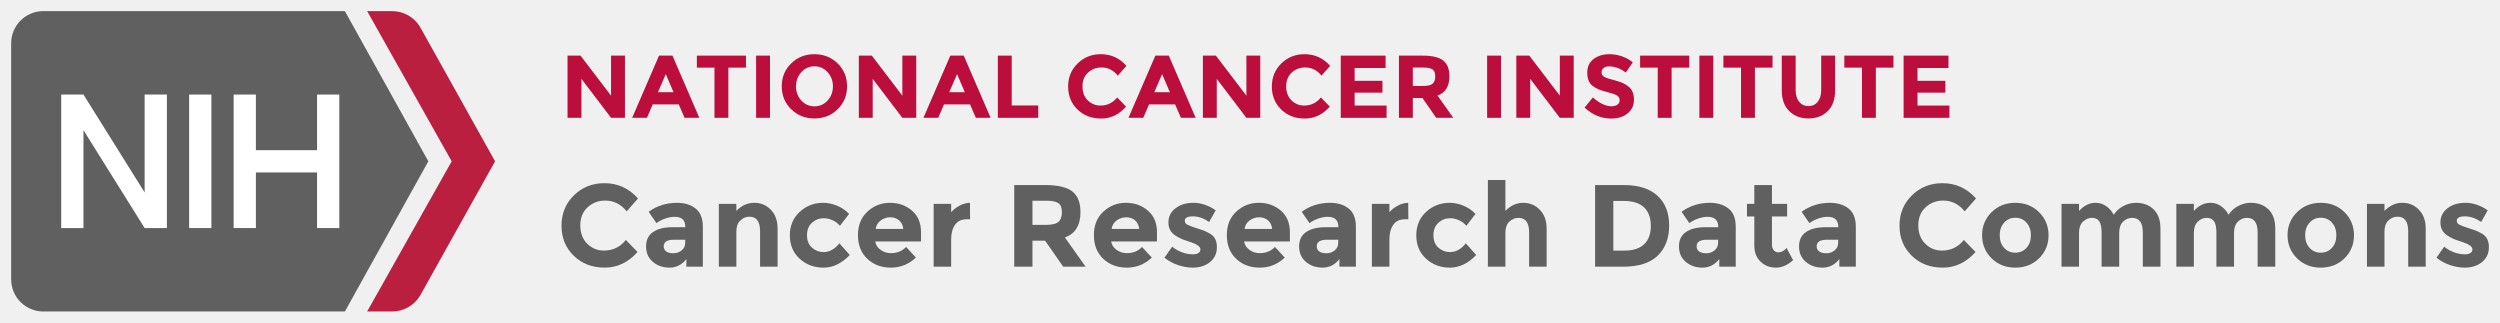
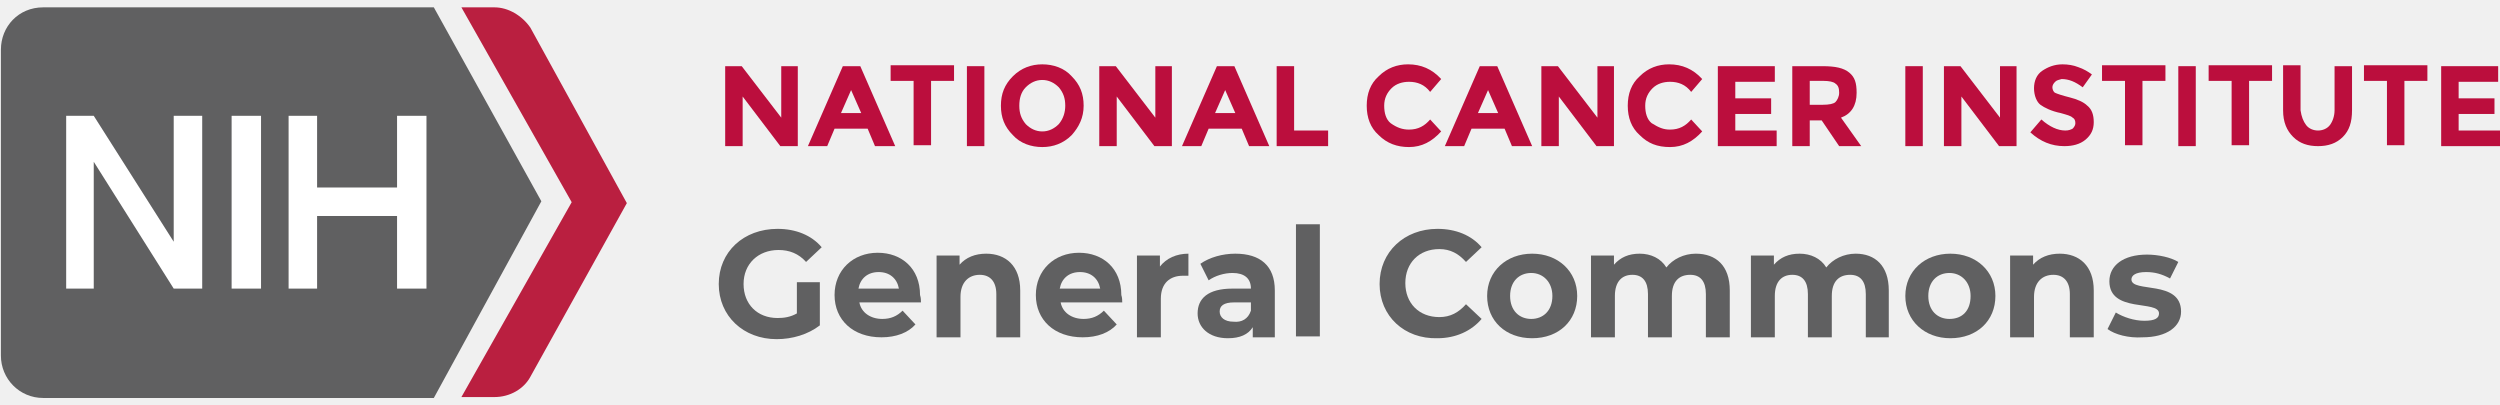
- <svg xmlns="http://www.w3.org/2000/svg" version="1.1" id="Layer_1" x="0px" y="0px" enable-background="new 0 0 496.62 100" xml:space="preserve" viewBox="20.99 21 449.46 58">
-   <g>
-     <g>
-       <path fill="#606061" d="M97.995,50l-15-27H28.764c-3.186,0-5.769,2.59-5.769,5.786v42.428c0,3.195,2.583,5.786,5.769,5.786h54.231    L97.995,50z">
- 			</path>
-       <path fill="#BA1F40" d="M96.496,25.815C95.44,24.069,93.536,23,91.481,23h-4.485l15.201,27L86.995,77h4.486    c2.055,0,3.96-1.069,5.015-2.815L109.995,50L96.496,25.815z">
- 			</path>
-     </g>
-     <g>
-       <rect x="54.995" y="38" fill="#FFFFFF" width="4" height="24" />
-       <polygon fill="#FFFFFF" points="46.995,38 46.995,55.6 35.995,38 31.995,38 31.995,62 35.995,62 35.995,44.4 46.995,62 50.995,62     50.995,38   ">
- 			</polygon>
-       <polygon fill="#FFFFFF" points="77.995,38 77.995,48 66.995,48 66.995,38 62.995,38 62.995,62 66.995,62 66.995,52 77.995,52     77.995,62 81.995,62 81.995,38   ">
- 			</polygon>
-     </g>
-   </g>
-   <g>
-     <g>
-       <path fill="#BB0E3D" d="M130.849,31h2.495v11.184h-2.495l-5.328-7.008v7.008h-2.496V31h2.336l5.488,7.2V31z">
- 			</path>
-       <path fill="#BB0E3D" d="M144.064,42.184l-1.04-2.416h-4.688l-1.04,2.416h-2.656L139.472,31h2.416l4.832,11.184H144.064z     M140.688,34.327l-1.407,3.248h2.8L140.688,34.327z">
- 			</path>
-       <path fill="#BB0E3D" d="M151.936,33.159v9.025h-2.495v-9.025h-3.168V31h8.831v2.159H151.936z" />
-       <path fill="#BB0E3D" d="M156.928,31h2.496v11.184h-2.496V31z" />
-       <path fill="#BB0E3D" d="M171.584,40.64c-1.131,1.104-2.522,1.656-4.176,1.656s-3.046-0.553-4.176-1.656    c-1.131-1.104-1.696-2.478-1.696-4.121c0-1.643,0.565-3.016,1.696-4.12c1.13-1.104,2.522-1.656,4.176-1.656    s3.045,0.553,4.176,1.656c1.131,1.104,1.696,2.478,1.696,4.12C173.28,38.162,172.715,39.535,171.584,40.64z M170.736,36.527    c0-0.997-0.32-1.848-0.96-2.552c-0.641-0.704-1.427-1.056-2.36-1.056s-1.72,0.352-2.36,1.056c-0.64,0.704-0.96,1.555-0.96,2.552    c0,0.998,0.32,1.846,0.96,2.544c0.641,0.699,1.427,1.048,2.36,1.048s1.72-0.349,2.36-1.048    C170.416,38.373,170.736,37.525,170.736,36.527z">
- 			</path>
-       <path fill="#BB0E3D" d="M183.216,31h2.496v11.184h-2.496l-5.328-7.008v7.008h-2.496V31h2.336l5.488,7.2V31z">
- 			</path>
-       <path fill="#BB0E3D" d="M196.432,42.184l-1.04-2.416h-4.688l-1.04,2.416h-2.656L191.84,31h2.416l4.832,11.184H196.432z     M193.056,34.327l-1.408,3.248h2.8L193.056,34.327z">
- 			</path>
-       <path fill="#BB0E3D" d="M200.384,42.184V31h2.496v8.96h4.768v2.224H200.384z" />
-       <path fill="#BB0E3D" d="M218.832,39.976c1.226,0,2.229-0.485,3.008-1.456l1.6,1.648c-1.27,1.429-2.766,2.144-4.488,2.144    s-3.141-0.544-4.256-1.632c-1.114-1.088-1.672-2.461-1.672-4.121c0-1.658,0.568-3.042,1.704-4.152    c1.136-1.108,2.525-1.664,4.168-1.664c1.835,0,3.37,0.699,4.608,2.097l-1.553,1.76c-0.789-0.981-1.771-1.472-2.943-1.472    c-0.939,0-1.742,0.307-2.408,0.92c-0.667,0.613-1,1.439-1,2.479s0.314,1.875,0.944,2.504    C217.173,39.661,217.936,39.976,218.832,39.976z">
- 			</path>
-       <path fill="#BB0E3D" d="M233.296,42.184l-1.04-2.416h-4.688l-1.04,2.416h-2.656L228.704,31h2.416l4.832,11.184H233.296z     M229.92,34.327l-1.408,3.248h2.8L229.92,34.327z">
- 			</path>
-       <path fill="#BB0E3D" d="M245.072,31h2.495v11.184h-2.495l-5.328-7.008v7.008h-2.496V31h2.336l5.488,7.2V31z">
- 			</path>
-       <path fill="#BB0E3D" d="M255.455,39.976c1.227,0,2.229-0.485,3.008-1.456l1.601,1.648c-1.27,1.429-2.766,2.144-4.488,2.144    s-3.142-0.544-4.256-1.632c-1.115-1.088-1.672-2.461-1.672-4.121c0-1.658,0.567-3.042,1.704-4.152    c1.136-1.108,2.524-1.664,4.168-1.664c1.834,0,3.37,0.699,4.607,2.097l-1.552,1.76c-0.79-0.981-1.771-1.472-2.944-1.472    c-0.938,0-1.741,0.307-2.408,0.92c-0.666,0.613-1,1.439-1,2.479s0.315,1.875,0.944,2.504    C253.796,39.661,254.56,39.976,255.455,39.976z">
- 			</path>
-       <path fill="#BB0E3D" d="M270.095,31v2.224h-5.567v2.304h5.008v2.128h-5.008v2.321h5.744v2.208h-8.24V31H270.095z" />
-       <path fill="#BB0E3D" d="M281.567,34.711c0,1.792-0.71,2.949-2.129,3.472l2.832,4h-3.071l-2.48-3.568h-1.728v3.568h-2.496V31h4.24    c1.738,0,2.979,0.293,3.72,0.88S281.567,33.41,281.567,34.711z M278.559,36.04c0.31-0.277,0.464-0.718,0.464-1.32    s-0.159-1.017-0.479-1.24s-0.88-0.336-1.68-0.336h-1.872v3.312h1.823C277.668,36.456,278.249,36.317,278.559,36.04z">
- 			</path>
-       <path fill="#BB0E3D" d="M288.352,31h2.496v11.184h-2.496V31z" />
-       <path fill="#BB0E3D" d="M301.424,31h2.495v11.184h-2.495l-5.328-7.008v7.008H293.6V31h2.336l5.488,7.2V31z">
- 			</path>
-       <path fill="#BB0E3D" d="M309.287,33.231c-0.24,0.197-0.36,0.459-0.36,0.784s0.146,0.584,0.439,0.776    c0.294,0.191,0.971,0.418,2.032,0.68s1.886,0.653,2.473,1.176c0.586,0.522,0.88,1.285,0.88,2.289c0,1.003-0.376,1.816-1.128,2.44    s-1.742,0.936-2.969,0.936c-1.771,0-3.365-0.656-4.783-1.968l1.487-1.824c1.205,1.056,2.32,1.584,3.345,1.584    c0.458,0,0.818-0.099,1.079-0.296c0.262-0.197,0.393-0.464,0.393-0.8s-0.139-0.603-0.416-0.8s-0.827-0.398-1.648-0.601    c-1.301-0.309-2.253-0.712-2.855-1.208s-0.904-1.274-0.904-2.336s0.381-1.88,1.145-2.456c0.762-0.576,1.714-0.864,2.855-0.864    c0.747,0,1.493,0.129,2.24,0.385c0.746,0.256,1.397,0.618,1.952,1.088l-1.265,1.824c-0.971-0.736-1.973-1.104-3.008-1.104    C309.854,32.935,309.526,33.034,309.287,33.231z">
- 			</path>
-       <path fill="#BB0E3D" d="M321.519,33.159v9.025h-2.496v-9.025h-3.168V31h8.832v2.159H321.519z" />
-       <path fill="#BB0E3D" d="M326.51,31h2.496v11.184h-2.496V31z" />
-       <path fill="#BB0E3D" d="M336.494,33.159v9.025h-2.496v-9.025h-3.168V31h8.832v2.159H336.494z" />
-       <path fill="#BB0E3D" d="M344.445,39.296c0.416,0.518,0.977,0.775,1.681,0.775s1.261-0.258,1.672-0.775    c0.41-0.518,0.616-1.225,0.616-2.121V31h2.495v6.256c0,1.622-0.447,2.867-1.344,3.736c-0.896,0.87-2.043,1.305-3.439,1.305    c-1.397,0-2.547-0.438-3.448-1.312c-0.901-0.874-1.353-2.117-1.353-3.728V31h2.496v6.176    C343.821,38.071,344.029,38.778,344.445,39.296z">
- 			</path>
-       <path fill="#BB0E3D" d="M358.237,33.159v9.025h-2.496v-9.025h-3.168V31h8.832v2.159H358.237z" />
-       <path fill="#BB0E3D" d="M371.293,31v2.224h-5.568v2.304h5.008v2.128h-5.008v2.321h5.744v2.208h-8.24V31H371.293z" />
-     </g>
-   </g>
-   <g>
-     <path fill="#606060" d="M129.562,66.049c1.61,0,2.926-0.637,3.948-1.91l2.1,2.162c-1.666,1.877-3.63,2.814-5.891,2.814   s-4.123-0.714-5.586-2.142c-1.463-1.429-2.194-3.23-2.194-5.407s0.746-3.994,2.236-5.45c1.491-1.456,3.314-2.184,5.471-2.184   c2.408,0,4.424,0.917,6.048,2.751l-2.037,2.31c-1.036-1.287-2.323-1.932-3.863-1.932c-1.232,0-2.286,0.402-3.161,1.207   c-0.875,0.806-1.312,1.891-1.312,3.256c0,1.364,0.413,2.46,1.239,3.286S128.386,66.049,129.562,66.049z">
- 		</path>
-     <path fill="#606060" d="M147.349,68.947h-2.961v-1.365c-0.812,1.022-1.816,1.533-3.014,1.533s-2.201-0.347-3.014-1.039   c-0.812-0.693-1.218-1.617-1.218-2.772s0.42-2.02,1.26-2.593c0.841-0.574,1.988-0.861,3.444-0.861h2.353v-0.063   c0-1.203-0.638-1.806-1.911-1.806c-0.546,0-1.124,0.108-1.732,0.325c-0.609,0.218-1.124,0.487-1.544,0.809l-1.407-2.037   c1.484-1.077,3.178-1.616,5.082-1.616c1.372,0,2.492,0.343,3.36,1.028c0.868,0.687,1.302,1.771,1.302,3.255V68.947z    M144.178,64.643v-0.546h-1.974c-1.261,0-1.891,0.392-1.891,1.176c0,0.406,0.15,0.718,0.452,0.935   c0.301,0.217,0.731,0.325,1.291,0.325s1.054-0.171,1.48-0.515C143.964,65.675,144.178,65.217,144.178,64.643z">
- 		</path>
-     <path fill="#606060" d="M153.375,62.647v6.3h-3.149V57.649h3.149v1.26c0.952-0.966,2.023-1.448,3.213-1.448   c1.19,0,2.188,0.42,2.993,1.26c0.805,0.84,1.207,1.96,1.207,3.359v6.867h-3.149v-6.384c0-1.735-0.638-2.604-1.911-2.604   c-0.63,0-1.18,0.228-1.648,0.682C153.61,61.097,153.375,61.766,153.375,62.647z">
- 		</path>
-     <path fill="#606060" d="M169.063,66.322c1.05,0,1.995-0.525,2.835-1.575l1.869,2.101c-1.456,1.512-3.031,2.268-4.726,2.268   c-1.693,0-3.125-0.535-4.294-1.606s-1.754-2.471-1.754-4.2c0-1.729,0.592-3.136,1.774-4.221c1.184-1.085,2.587-1.627,4.211-1.627   c0.812,0,1.634,0.168,2.468,0.504c0.832,0.336,1.564,0.833,2.194,1.49l-1.639,2.143c-0.364-0.434-0.809-0.77-1.333-1.008   c-0.525-0.238-1.047-0.357-1.564-0.357c-0.826,0-1.537,0.27-2.132,0.809s-0.893,1.288-0.893,2.247s0.298,1.704,0.893,2.236   S168.265,66.322,169.063,66.322z">
- 		</path>
-     <path fill="#606060" d="M185.653,67.31c-1.274,1.204-2.77,1.806-4.483,1.806c-1.716,0-3.133-0.528-4.253-1.586   c-1.12-1.057-1.68-2.474-1.68-4.252c0-1.777,0.57-3.191,1.711-4.242c1.142-1.05,2.488-1.574,4.043-1.574   c1.554,0,2.873,0.469,3.958,1.406c1.085,0.938,1.628,2.227,1.628,3.864v1.68h-8.232c0.098,0.616,0.42,1.12,0.966,1.512   c0.547,0.393,1.162,0.589,1.849,0.589c1.105,0,2.016-0.371,2.729-1.113L185.653,67.31z M182.628,60.61   c-0.434-0.363-0.963-0.546-1.585-0.546c-0.624,0-1.194,0.189-1.712,0.567c-0.519,0.378-0.819,0.889-0.903,1.532h4.956   C183.314,61.492,183.062,60.975,182.628,60.61z">
- 		</path>
-     <path fill="#606060" d="M194.787,60.422c-0.938,0-1.638,0.332-2.1,0.997s-0.693,1.544-0.693,2.636v4.893h-3.149V57.649h3.149v1.491   c0.406-0.462,0.914-0.854,1.522-1.176c0.609-0.322,1.229-0.49,1.859-0.504l0.021,2.961H194.787z">
- 		</path>
-     <path fill="#606060" d="M215.241,59.141c0,2.352-0.931,3.871-2.793,4.557l3.717,5.25h-4.031l-3.256-4.683h-2.268v4.683h-3.276   V54.269h5.565c2.281,0,3.909,0.385,4.883,1.155C214.754,56.193,215.241,57.433,215.241,59.141z M211.292,60.884   c0.406-0.364,0.609-0.941,0.609-1.732s-0.21-1.334-0.63-1.628s-1.155-0.441-2.205-0.441h-2.457v4.348h2.394   C210.124,61.43,210.886,61.248,211.292,60.884z">
- 		</path>
-     <path fill="#606060" d="M228.072,67.31c-1.274,1.204-2.77,1.806-4.483,1.806c-1.716,0-3.133-0.528-4.253-1.586   c-1.12-1.057-1.68-2.474-1.68-4.252c0-1.777,0.57-3.191,1.711-4.242c1.142-1.05,2.488-1.574,4.043-1.574   c1.554,0,2.873,0.469,3.958,1.406c1.085,0.938,1.628,2.227,1.628,3.864v1.68h-8.232c0.098,0.616,0.42,1.12,0.966,1.512   c0.547,0.393,1.162,0.589,1.849,0.589c1.105,0,2.016-0.371,2.729-1.113L228.072,67.31z M225.047,60.61   c-0.434-0.363-0.963-0.546-1.585-0.546c-0.624,0-1.194,0.189-1.712,0.567c-0.519,0.378-0.819,0.889-0.903,1.532h4.956   C225.733,61.492,225.481,60.975,225.047,60.61z">
- 		</path>
-     <path fill="#606060" d="M239.768,65.43c0,1.113-0.409,2.006-1.229,2.678s-1.858,1.008-3.118,1.008c-0.841,0-1.716-0.15-2.625-0.451   c-0.91-0.301-1.729-0.746-2.457-1.334l1.386-1.974c1.176,0.91,2.429,1.365,3.759,1.365c0.406,0,0.728-0.081,0.966-0.242   c0.238-0.16,0.357-0.374,0.357-0.641c0-0.266-0.165-0.511-0.494-0.734s-0.805-0.434-1.428-0.63s-1.099-0.364-1.428-0.504   s-0.703-0.343-1.124-0.609c-0.854-0.531-1.28-1.319-1.28-2.362s0.42-1.894,1.26-2.552c0.84-0.657,1.925-0.986,3.255-0.986   s2.66,0.448,3.99,1.344l-1.176,2.1c-0.98-0.672-1.957-1.008-2.93-1.008c-0.974,0-1.46,0.267-1.46,0.798   c0,0.294,0.154,0.525,0.462,0.693c0.309,0.168,0.819,0.364,1.533,0.588s1.222,0.396,1.522,0.515s0.662,0.305,1.082,0.557   C239.375,63.522,239.768,64.316,239.768,65.43z">
- 		</path>
-     <path fill="#606060" d="M251.969,67.31c-1.274,1.204-2.77,1.806-4.483,1.806c-1.716,0-3.133-0.528-4.253-1.586   c-1.12-1.057-1.68-2.474-1.68-4.252c0-1.777,0.57-3.191,1.711-4.242c1.142-1.05,2.488-1.574,4.043-1.574   c1.554,0,2.873,0.469,3.958,1.406c1.085,0.938,1.628,2.227,1.628,3.864v1.68h-8.232c0.098,0.616,0.42,1.12,0.966,1.512   c0.547,0.393,1.162,0.589,1.849,0.589c1.105,0,2.016-0.371,2.729-1.113L251.969,67.31z M248.945,60.61   c-0.434-0.363-0.963-0.546-1.585-0.546c-0.624,0-1.194,0.189-1.712,0.567c-0.519,0.378-0.819,0.889-0.903,1.532h4.956   C249.63,61.492,249.378,60.975,248.945,60.61z">
- 		</path>
-     <path fill="#606060" d="M264.757,68.947h-2.961v-1.365c-0.812,1.022-1.816,1.533-3.014,1.533s-2.201-0.347-3.014-1.039   c-0.812-0.693-1.218-1.617-1.218-2.772s0.42-2.02,1.26-2.593c0.841-0.574,1.988-0.861,3.444-0.861h2.353v-0.063   c0-1.203-0.638-1.806-1.911-1.806c-0.546,0-1.124,0.108-1.732,0.325c-0.609,0.218-1.124,0.487-1.544,0.809l-1.407-2.037   c1.484-1.077,3.178-1.616,5.082-1.616c1.372,0,2.492,0.343,3.36,1.028c0.868,0.687,1.302,1.771,1.302,3.255V68.947z    M261.586,64.643v-0.546h-1.974c-1.261,0-1.891,0.392-1.891,1.176c0,0.406,0.15,0.718,0.452,0.935   c0.301,0.217,0.731,0.325,1.291,0.325s1.054-0.171,1.48-0.515C261.373,65.675,261.586,65.217,261.586,64.643z">
- 		</path>
-     <path fill="#606060" d="M273.577,60.422c-0.938,0-1.638,0.332-2.1,0.997s-0.693,1.544-0.693,2.636v4.893h-3.149V57.649h3.149v1.491   c0.406-0.462,0.914-0.854,1.522-1.176c0.609-0.322,1.229-0.49,1.859-0.504l0.021,2.961H273.577z">
- 		</path>
-     <path fill="#606060" d="M281.683,66.322c1.05,0,1.995-0.525,2.835-1.575l1.869,2.101c-1.456,1.512-3.031,2.268-4.726,2.268   c-1.693,0-3.125-0.535-4.294-1.606s-1.754-2.471-1.754-4.2c0-1.729,0.592-3.136,1.774-4.221c1.184-1.085,2.587-1.627,4.211-1.627   c0.812,0,1.634,0.168,2.468,0.504c0.832,0.336,1.564,0.833,2.194,1.49l-1.639,2.143c-0.364-0.434-0.809-0.77-1.333-1.008   c-0.525-0.238-1.047-0.357-1.564-0.357c-0.826,0-1.537,0.27-2.132,0.809s-0.893,1.288-0.893,2.247s0.298,1.704,0.893,2.236   S280.885,66.322,281.683,66.322z">
- 		</path>
-     <path fill="#606060" d="M291.636,62.857v6.09h-3.149V53.365h3.149v5.544c0.952-0.966,2.02-1.448,3.203-1.448   c1.183,0,2.18,0.42,2.992,1.26c0.812,0.84,1.218,1.96,1.218,3.359v6.867H295.9v-6.174c0-1.735-0.638-2.604-1.911-2.604   c-0.63,0-1.18,0.228-1.648,0.682C291.871,61.307,291.636,61.976,291.636,62.857z">
- 		</path>
-     <path fill="#606060" d="M318.978,56.19c1.4,1.28,2.101,3.062,2.101,5.344c0,2.282-0.683,4.088-2.048,5.418   s-3.447,1.995-6.247,1.995h-5.02V54.269h5.188C315.569,54.269,317.579,54.909,318.978,56.19z M316.574,64.915   c0.805-0.756,1.208-1.854,1.208-3.297c0-1.441-0.403-2.551-1.208-3.328s-2.04-1.166-3.706-1.166h-1.827v8.925h2.079   C314.618,66.049,315.769,65.671,316.574,64.915z">
- 		</path>
-     <path fill="#606060" d="M333.049,68.947h-2.961v-1.365c-0.812,1.022-1.816,1.533-3.014,1.533s-2.201-0.347-3.014-1.039   c-0.812-0.693-1.218-1.617-1.218-2.772s0.42-2.02,1.26-2.593c0.841-0.574,1.988-0.861,3.444-0.861h2.353v-0.063   c0-1.203-0.638-1.806-1.911-1.806c-0.546,0-1.124,0.108-1.732,0.325c-0.609,0.218-1.124,0.487-1.544,0.809l-1.407-2.037   c1.484-1.077,3.178-1.616,5.082-1.616c1.372,0,2.492,0.343,3.36,1.028c0.868,0.687,1.302,1.771,1.302,3.255V68.947z    M329.878,64.643v-0.546h-1.974c-1.261,0-1.891,0.392-1.891,1.176c0,0.406,0.15,0.718,0.452,0.935   c0.301,0.217,0.731,0.325,1.291,0.325s1.054-0.171,1.48-0.515C329.665,65.675,329.878,65.217,329.878,64.643z">
- 		</path>
-     <path fill="#606060" d="M339.559,59.918v5.061c0,0.434,0.112,0.773,0.336,1.019s0.49,0.367,0.798,0.367   c0.588,0,1.085-0.266,1.491-0.798l1.176,2.205c-0.979,0.896-2.013,1.344-3.098,1.344s-2.002-0.357-2.751-1.071   s-1.123-1.687-1.123-2.919v-5.207h-1.323v-2.269h1.323v-3.381h3.171v3.381h2.73v2.269H339.559z">
- 		</path>
-     <path fill="#606060" d="M354.636,68.947h-2.961v-1.365c-0.812,1.022-1.816,1.533-3.014,1.533s-2.201-0.347-3.014-1.039   c-0.812-0.693-1.218-1.617-1.218-2.772s0.42-2.02,1.26-2.593c0.841-0.574,1.988-0.861,3.444-0.861h2.353v-0.063   c0-1.203-0.638-1.806-1.911-1.806c-0.546,0-1.124,0.108-1.732,0.325c-0.609,0.218-1.124,0.487-1.544,0.809l-1.407-2.037   c1.484-1.077,3.178-1.616,5.082-1.616c1.372,0,2.492,0.343,3.36,1.028c0.868,0.687,1.302,1.771,1.302,3.255V68.947z    M351.465,64.643v-0.546h-1.974c-1.261,0-1.891,0.392-1.891,1.176c0,0.406,0.15,0.718,0.452,0.935   c0.301,0.217,0.731,0.325,1.291,0.325s1.054-0.171,1.48-0.515C351.251,65.675,351.465,65.217,351.465,64.643z">
- 		</path>
-     <path fill="#606060" d="M370.113,66.049c1.61,0,2.926-0.637,3.948-1.91l2.1,2.162c-1.666,1.877-3.63,2.814-5.891,2.814   s-4.123-0.714-5.586-2.142c-1.463-1.429-2.194-3.23-2.194-5.407s0.746-3.994,2.236-5.45c1.491-1.456,3.314-2.184,5.471-2.184   c2.408,0,4.424,0.917,6.048,2.751l-2.037,2.31c-1.036-1.287-2.323-1.932-3.863-1.932c-1.232,0-2.286,0.402-3.161,1.207   c-0.875,0.806-1.312,1.891-1.312,3.256c0,1.364,0.413,2.46,1.239,3.286S368.937,66.049,370.113,66.049z">
- 		</path>
-     <path fill="#606060" d="M389.286,63.298c0,1.639-0.567,3.018-1.701,4.138s-2.559,1.68-4.273,1.68s-3.14-0.56-4.273-1.68   s-1.701-2.499-1.701-4.138c0-1.638,0.567-3.02,1.701-4.146s2.559-1.69,4.273-1.69s3.14,0.563,4.273,1.69   S389.286,61.66,389.286,63.298z M380.507,63.298c0,0.925,0.263,1.677,0.788,2.258c0.524,0.581,1.196,0.872,2.016,0.872   s1.491-0.291,2.016-0.872c0.525-0.581,0.788-1.333,0.788-2.258c0-0.924-0.263-1.68-0.788-2.268   c-0.524-0.588-1.196-0.882-2.016-0.882s-1.491,0.294-2.016,0.882C380.77,61.618,380.507,62.374,380.507,63.298z">
- 		</path>
-     <path fill="#606060" d="M401.991,62.857v6.09h-3.171v-6.174c0-0.896-0.137-1.554-0.41-1.974c-0.272-0.42-0.714-0.63-1.322-0.63   c-0.609,0-1.148,0.228-1.617,0.682c-0.47,0.455-0.704,1.124-0.704,2.006v6.09h-3.149V57.649h3.149v1.281   c0.868-0.979,1.862-1.47,2.982-1.47c0.714,0,1.361,0.21,1.942,0.63s1.019,0.931,1.312,1.532c0.434-0.686,1.019-1.218,1.754-1.596   c0.734-0.378,1.473-0.566,2.215-0.566c1.33,0,2.401,0.396,3.213,1.187c0.812,0.791,1.219,1.936,1.219,3.433v6.867h-3.171v-6.174   c0-1.735-0.638-2.604-1.911-2.604c-0.63,0-1.177,0.228-1.639,0.682C402.221,61.307,401.991,61.976,401.991,62.857z">
- 		</path>
-     <path fill="#606060" d="M422.633,62.857v6.09h-3.171v-6.174c0-0.896-0.137-1.554-0.41-1.974c-0.272-0.42-0.714-0.63-1.322-0.63   c-0.609,0-1.148,0.228-1.617,0.682c-0.47,0.455-0.704,1.124-0.704,2.006v6.09h-3.149V57.649h3.149v1.281   c0.868-0.979,1.862-1.47,2.982-1.47c0.714,0,1.361,0.21,1.942,0.63s1.019,0.931,1.312,1.532c0.434-0.686,1.019-1.218,1.754-1.596   c0.734-0.378,1.473-0.566,2.215-0.566c1.33,0,2.401,0.396,3.213,1.187c0.812,0.791,1.219,1.936,1.219,3.433v6.867h-3.171v-6.174   c0-1.735-0.638-2.604-1.911-2.604c-0.63,0-1.177,0.228-1.639,0.682C422.864,61.307,422.633,61.976,422.633,62.857z">
- 		</path>
-     <path fill="#606060" d="M444.2,63.298c0,1.639-0.567,3.018-1.701,4.138s-2.559,1.68-4.273,1.68s-3.14-0.56-4.273-1.68   s-1.701-2.499-1.701-4.138c0-1.638,0.567-3.02,1.701-4.146s2.559-1.69,4.273-1.69s3.14,0.563,4.273,1.69S444.2,61.66,444.2,63.298z    M435.421,63.298c0,0.925,0.263,1.677,0.788,2.258c0.524,0.581,1.196,0.872,2.016,0.872s1.491-0.291,2.016-0.872   c0.525-0.581,0.788-1.333,0.788-2.258c0-0.924-0.263-1.68-0.788-2.268c-0.524-0.588-1.196-0.882-2.016-0.882   s-1.491,0.294-2.016,0.882C435.684,61.618,435.421,62.374,435.421,63.298z">
- 		</path>
-     <path fill="#606060" d="M449.68,62.647v6.3h-3.149V57.649h3.149v1.26c0.952-0.966,2.023-1.448,3.213-1.448   c1.19,0,2.188,0.42,2.993,1.26c0.805,0.84,1.207,1.96,1.207,3.359v6.867h-3.149v-6.384c0-1.735-0.638-2.604-1.911-2.604   c-0.63,0-1.18,0.228-1.648,0.682C449.915,61.097,449.68,61.766,449.68,62.647z">
- 		</path>
-     <path fill="#606060" d="M468.455,65.43c0,1.113-0.409,2.006-1.229,2.678s-1.858,1.008-3.118,1.008c-0.841,0-1.716-0.15-2.625-0.451   c-0.91-0.301-1.729-0.746-2.457-1.334l1.386-1.974c1.176,0.91,2.429,1.365,3.759,1.365c0.406,0,0.728-0.081,0.966-0.242   c0.238-0.16,0.357-0.374,0.357-0.641c0-0.266-0.165-0.511-0.494-0.734s-0.805-0.434-1.428-0.63s-1.099-0.364-1.428-0.504   s-0.703-0.343-1.124-0.609c-0.854-0.531-1.28-1.319-1.28-2.362s0.42-1.894,1.26-2.552c0.84-0.657,1.925-0.986,3.255-0.986   s2.66,0.448,3.99,1.344l-1.176,2.1c-0.98-0.672-1.957-1.008-2.93-1.008c-0.974,0-1.46,0.267-1.46,0.798   c0,0.294,0.154,0.525,0.462,0.693c0.309,0.168,0.819,0.364,1.533,0.588s1.222,0.396,1.522,0.515s0.662,0.305,1.082,0.557   C468.062,63.522,468.455,64.316,468.455,65.43z">
- 		</path>
-   </g>
+ <svg xmlns="http://www.w3.org/2000/svg" width="272" height="44" viewBox="0 0 272 44" fill="none">
+   <path d="M86.8 30.7H89.2V35.4C87.9 36.4 86.2 36.9 84.5 36.9C80.9 36.9 78.2 34.4 78.2 30.9C78.2 27.4 80.9 24.9 84.6 24.9C86.6 24.9 88.3 25.6 89.4 26.9L87.7 28.5C86.9 27.6 85.9 27.2 84.7 27.2C82.5 27.2 80.9 28.7 80.9 30.9C80.9 33.1 82.4 34.6 84.6 34.6C85.3 34.6 86 34.5 86.7 34.1V30.7H86.8Z" fill="#606061" />
+   <path d="M100.2 32.9H93.5C93.7 34 94.7 34.7 96 34.7C96.9 34.7 97.6 34.4 98.2 33.8L99.6 35.3C98.8 36.2 97.5 36.7 95.9 36.7C92.8 36.7 90.8 34.8 90.8 32.1C90.8 29.4 92.8 27.5 95.5 27.5C98.1 27.5 100.1 29.2 100.1 32.1C100.2 32.4 100.2 32.7 100.2 32.9ZM93.4 31.4H97.8C97.6 30.3 96.8 29.6 95.6 29.6C94.4 29.6 93.6 30.3 93.4 31.4Z" fill="#606061" />
+   <path d="M111 31.6V36.7H108.4V32C108.4 30.6 107.7 29.9 106.6 29.9C105.4 29.9 104.5 30.7 104.5 32.3V36.7H101.9V27.8H104.4V28.8C105.1 28 106.1 27.6 107.3 27.6C109.4 27.6 111 28.9 111 31.6Z" fill="#606061" />
+   <path d="M122.1 32.9H115.4C115.6 34 116.6 34.7 117.9 34.7C118.8 34.7 119.5 34.4 120.1 33.8L121.5 35.3C120.7 36.2 119.4 36.7 117.8 36.7C114.7 36.7 112.7 34.8 112.7 32.1C112.7 29.4 114.7 27.5 117.4 27.5C120 27.5 122 29.2 122 32.1C122.1 32.4 122.1 32.7 122.1 32.9ZM115.3 31.4H119.7C119.5 30.3 118.7 29.6 117.5 29.6C116.3 29.6 115.5 30.3 115.3 31.4Z" fill="#606061" />
+   <path d="M129.3 27.6V30C129.1 30 128.9 30 128.7 30C127.3 30 126.3 30.8 126.3 32.5V36.7H123.7V27.8H126.2V29C126.9 28.1 128 27.6 129.3 27.6Z" fill="#606061" />
+   <path d="M138.7 31.6V36.7H136.3V35.6C135.8 36.4 134.9 36.8 133.6 36.8C131.5 36.8 130.3 35.6 130.3 34.1C130.3 32.5 131.4 31.4 134.1 31.4H136.1C136.1 30.3 135.4 29.7 134.1 29.7C133.2 29.7 132.2 30 131.5 30.5L130.6 28.7C131.6 28 133 27.6 134.4 27.6C137.1 27.6 138.7 28.9 138.7 31.6ZM136.1 33.8V32.9H134.3C133.1 32.9 132.7 33.3 132.7 33.9C132.7 34.5 133.2 35 134.2 35C135.1 35.1 135.8 34.7 136.1 33.8Z" fill="#606061" />
+   <path d="M141 24.4H143.6V36.6H141V24.4Z" fill="#606061" />
+   <path d="M150.1 30.9C150.1 27.4 152.8 24.9 156.4 24.9C158.4 24.9 160.1 25.6 161.2 26.9L159.5 28.5C158.7 27.6 157.8 27.1 156.6 27.1C154.4 27.1 152.9 28.6 152.9 30.8C152.9 33 154.4 34.5 156.6 34.5C157.8 34.5 158.7 34 159.5 33.1L161.2 34.7C160.1 36 158.4 36.8 156.4 36.8C152.8 36.9 150.1 34.4 150.1 30.9Z" fill="#606061" />
+   <path d="M161.8 32.2C161.8 29.5 163.9 27.6 166.7 27.6C169.5 27.6 171.6 29.5 171.6 32.2C171.6 34.9 169.6 36.8 166.7 36.8C163.8 36.8 161.8 34.9 161.8 32.2ZM168.9 32.2C168.9 30.7 167.9 29.7 166.6 29.7C165.3 29.7 164.3 30.6 164.3 32.2C164.3 33.8 165.3 34.7 166.6 34.7C167.9 34.7 168.9 33.8 168.9 32.2Z" fill="#606061" />
+   <path d="M188.2 31.6V36.7H185.6V32C185.6 30.6 185 29.9 183.9 29.9C182.7 29.9 181.9 30.6 181.9 32.2V36.7H179.3V32C179.3 30.6 178.7 29.9 177.6 29.9C176.5 29.9 175.7 30.6 175.7 32.2V36.7H173.1V27.8H175.6V28.8C176.3 28 177.2 27.6 178.4 27.6C179.6 27.6 180.7 28.1 181.3 29.1C182 28.2 183.2 27.6 184.5 27.6C186.7 27.6 188.2 28.9 188.2 31.6Z" fill="#606061" />
+   <path d="M205.5 31.6V36.7H203V32C203 30.6 202.4 29.9 201.3 29.9C200.1 29.9 199.3 30.6 199.3 32.2V36.7H196.7V32C196.7 30.6 196.1 29.9 195 29.9C193.9 29.9 193.1 30.6 193.1 32.2V36.7H190.5V27.8H193V28.8C193.7 28 194.6 27.6 195.8 27.6C197 27.6 198.1 28.1 198.7 29.1C199.4 28.2 200.6 27.6 201.9 27.6C204 27.6 205.5 28.9 205.5 31.6Z" fill="#606061" />
+   <path d="M207.3 32.2C207.3 29.5 209.4 27.6 212.2 27.6C215 27.6 217.1 29.5 217.1 32.2C217.1 34.9 215.1 36.8 212.2 36.8C209.4 36.8 207.3 34.9 207.3 32.2ZM214.4 32.2C214.4 30.7 213.4 29.7 212.1 29.7C210.8 29.7 209.8 30.6 209.8 32.2C209.8 33.8 210.8 34.7 212.1 34.7C213.5 34.7 214.4 33.8 214.4 32.2Z" fill="#606061" />
+   <path d="M227.8 31.6V36.7H225.2V32C225.2 30.6 224.5 29.9 223.4 29.9C222.2 29.9 221.3 30.7 221.3 32.3V36.7H218.7V27.8H221.2V28.8C221.9 28 222.9 27.6 224.1 27.6C226.2 27.6 227.8 28.9 227.8 31.6Z" fill="#606061" />
+   <path d="M229.3 35.8L230.2 34C231 34.5 232.2 34.9 233.3 34.9C234.5 34.9 234.9 34.6 234.9 34.1C234.9 32.6 229.5 34.1 229.5 30.6C229.5 28.9 231 27.7 233.6 27.7C234.8 27.7 236.2 28 237 28.5L236.1 30.3C235.2 29.8 234.4 29.6 233.5 29.6C232.3 29.6 231.9 30 231.9 30.4C231.9 31.9 237.3 30.4 237.3 33.9C237.3 35.5 235.8 36.7 233.1 36.7C231.6 36.8 230.1 36.4 229.3 35.8Z" fill="#606061" />
+   <path d="M84.9 7.2H86.8V15.9H84.9L80.8 10.5V15.9H78.9V7.2H80.7L85 12.8V7.2H84.9Z" fill="#BB0E3D" />
+   <path d="M95.2 15.9L94.4 14H90.8L90 15.9H87.9L91.7 7.2H93.6L97.4 15.9H95.2ZM92.6 9.8L91.5 12.3H93.7L92.6 9.8Z" fill="#BB0E3D" />
+   <path d="M101.3 8.8V15.8H99.4V8.8H96.9V7.1H103.8V8.8H101.3Z" fill="#BB0E3D" />
+   <path d="M105.2 7.2H107.1V15.9H105.2V7.2Z" fill="#BB0E3D" />
+   <path d="M116.6 14.7C115.7 15.6 114.6 16 113.4 16C112.2 16 111 15.6 110.2 14.7C109.3 13.8 108.9 12.8 108.9 11.5C108.9 10.2 109.3 9.2 110.2 8.3C111.1 7.4 112.2 7 113.4 7C114.6 7 115.8 7.4 116.6 8.3C117.5 9.2 117.9 10.2 117.9 11.5C117.9 12.8 117.4 13.8 116.6 14.7ZM115.9 11.5C115.9 10.7 115.7 10.1 115.2 9.5C114.7 9 114.1 8.7 113.4 8.7C112.7 8.7 112.1 9 111.6 9.5C111.1 10 110.9 10.7 110.9 11.5C110.9 12.3 111.1 12.9 111.6 13.5C112.1 14 112.7 14.3 113.4 14.3C114.1 14.3 114.7 14 115.2 13.5C115.7 12.9 115.9 12.2 115.9 11.5Z" fill="#BB0E3D" />
+   <path d="M125.6 7.2H127.5V15.9H125.6L121.5 10.5V15.9H119.6V7.2H121.4L125.7 12.8V7.2H125.6Z" fill="#BB0E3D" />
+   <path d="M135.9 15.9L135.1 14H131.5L130.7 15.9H128.6L132.4 7.2H134.3L138.1 15.9H135.9ZM133.3 9.8L132.2 12.3H134.4L133.3 9.8Z" fill="#BB0E3D" />
+   <path d="M138.9 15.9V7.2H140.8V14.2H144.5V15.9H138.9Z" fill="#BB0E3D" />
+   <path d="M153.3 14.1C154.3 14.1 155 13.7 155.6 13L156.8 14.3C155.8 15.4 154.7 16 153.3 16C152 16 150.9 15.6 150 14.7C149.1 13.9 148.7 12.8 148.7 11.5C148.7 10.2 149.1 9.1 150 8.3C150.9 7.4 152 7 153.2 7C154.6 7 155.8 7.5 156.8 8.6L155.6 10C155 9.2 154.2 8.9 153.3 8.9C152.6 8.9 151.9 9.1 151.4 9.6C150.9 10.1 150.6 10.7 150.6 11.5C150.6 12.3 150.8 13 151.3 13.4C152 13.9 152.6 14.1 153.3 14.1Z" fill="#BB0E3D" />
+   <path d="M164.5 15.9L163.7 14H160.1L159.3 15.9H157.2L161 7.2H162.9L166.7 15.9H164.5ZM161.9 9.8L160.8 12.3H163L161.9 9.8Z" fill="#BB0E3D" />
+   <path d="M173.7 7.2H175.6V15.9H173.7L169.6 10.5V15.9H167.7V7.2H169.5L173.8 12.8V7.2H173.7Z" fill="#BB0E3D" />
+   <path d="M181.7 14.1C182.7 14.1 183.4 13.7 184 13L185.2 14.3C184.2 15.4 183.1 16 181.7 16C180.3 16 179.3 15.6 178.4 14.7C177.5 13.9 177.1 12.8 177.1 11.5C177.1 10.2 177.5 9.1 178.4 8.3C179.3 7.4 180.4 7 181.6 7C183 7 184.2 7.5 185.2 8.6L184 10C183.4 9.2 182.6 8.9 181.7 8.9C181 8.9 180.3 9.1 179.8 9.6C179.3 10.1 179 10.7 179 11.5C179 12.3 179.2 13 179.7 13.4C180.5 13.9 181 14.1 181.7 14.1Z" fill="#BB0E3D" />
+   <path d="M193.1 7.2V8.9H188.8V10.7H192.7V12.4H188.8V14.2H193.3V15.9H186.9V7.2H193.1Z" fill="#BB0E3D" />
+   <path d="M202 10.1C202 11.5 201.4 12.4 200.3 12.8L202.5 15.9H200.1L198.2 13.1H196.9V15.9H195V7.2H198.3C199.7 7.2 200.6 7.4 201.2 7.9C201.8 8.4 202 9 202 10.1ZM199.7 11.1C199.9 10.9 200.1 10.5 200.1 10.1C200.1 9.6 200 9.3 199.7 9.1C199.5 8.9 199 8.8 198.4 8.8H196.9V11.4H198.3C199 11.4 199.5 11.3 199.7 11.1Z" fill="#BB0E3D" />
+   <path d="M207.3 7.2H209.2V15.9H207.3V7.2Z" fill="#BB0E3D" />
+   <path d="M217.5 7.2H219.4V15.9H217.5L213.4 10.5V15.9H211.5V7.2H213.3L217.6 12.8V7.2H217.5Z" fill="#BB0E3D" />
+   <path d="M223.6 8.9C223.4 9.1 223.3 9.3 223.3 9.5C223.3 9.7 223.4 10 223.6 10.1C223.8 10.2 224.4 10.4 225.2 10.6C226 10.8 226.7 11.1 227.1 11.5C227.6 11.9 227.8 12.5 227.8 13.3C227.8 14.1 227.5 14.7 226.9 15.2C226.3 15.7 225.5 15.9 224.6 15.9C223.2 15.9 222 15.4 220.9 14.4L222.1 13C223 13.8 223.9 14.2 224.7 14.2C225.1 14.2 225.3 14.1 225.5 14C225.7 13.8 225.8 13.6 225.8 13.4C225.8 13.1 225.7 12.9 225.5 12.8C225.3 12.6 224.9 12.5 224.2 12.3C223.2 12.1 222.4 11.7 222 11.4C221.6 11.1 221.3 10.4 221.3 9.6C221.3 8.8 221.6 8.1 222.2 7.7C222.8 7.3 223.5 7 224.4 7C225 7 225.6 7.1 226.1 7.3C226.7 7.5 227.2 7.8 227.6 8.1L226.6 9.5C225.8 8.9 225.1 8.6 224.3 8.6C224 8.7 223.8 8.7 223.6 8.9Z" fill="#BB0E3D" />
+   <path d="M233.1 8.8V15.8H231.2V8.8H228.7V7.1H235.6V8.8H233.1Z" fill="#BB0E3D" />
+   <path d="M237 7.2H238.9V15.9H237V7.2Z" fill="#BB0E3D" />
+   <path d="M244.7 8.8V15.8H242.8V8.8H240.3V7.1H247.2V8.8H244.7Z" fill="#BB0E3D" />
+   <path d="M250.9 13.6C251.2 14 251.7 14.2 252.2 14.2C252.7 14.2 253.2 14 253.5 13.6C253.8 13.2 254 12.6 254 12V7.2H255.9V12C255.9 13.3 255.6 14.2 254.9 14.9C254.2 15.6 253.3 15.9 252.2 15.9C251.1 15.9 250.2 15.6 249.5 14.9C248.8 14.2 248.4 13.3 248.4 12V7.1H250.3V12C250.4 12.7 250.6 13.2 250.9 13.6Z" fill="#BB0E3D" />
+   <path d="M261.6 8.8V15.8H259.7V8.8H257.2V7.1H264.1V8.8H261.6Z" fill="#BB0E3D" />
+   <path d="M271.8 7.2V8.9H267.5V10.7H271.4V12.4H267.5V14.2H272V15.9H265.6V7.2H271.8Z" fill="#BB0E3D" />
+   <path d="M57.7 3C56.8 1.7 55.3 0.8 53.8 0.8H50.2L62.2 22L50.2 43.2H53.8C55.5 43.2 57 42.3 57.7 41L68.2 22.1L57.7 3Z" fill="#BA1F40" />
+   <path d="M58.9 21.9L47.2 0.8H4.7C2 0.8 0.1 2.9 0.1 5.4V38.7C0.1 41.2 2.1 43.3 4.7 43.3H47.2L58.9 21.9Z" fill="#606061" />
+   <path d="M28.4 12.6H25.2V31.4H28.4V12.6Z" fill="white" />
+   <path d="M18.9 12.6V26.3L10.2 12.6H7.2V31.4H10.2V17.6L18.9 31.4H22V12.6H18.9Z" fill="white" />
+   <path d="M43.2 12.6V20.4H34.5V12.6H31.4V31.4H34.5V23.5H43.2V31.4H46.4V12.6H43.2Z" fill="white" />
</svg>
